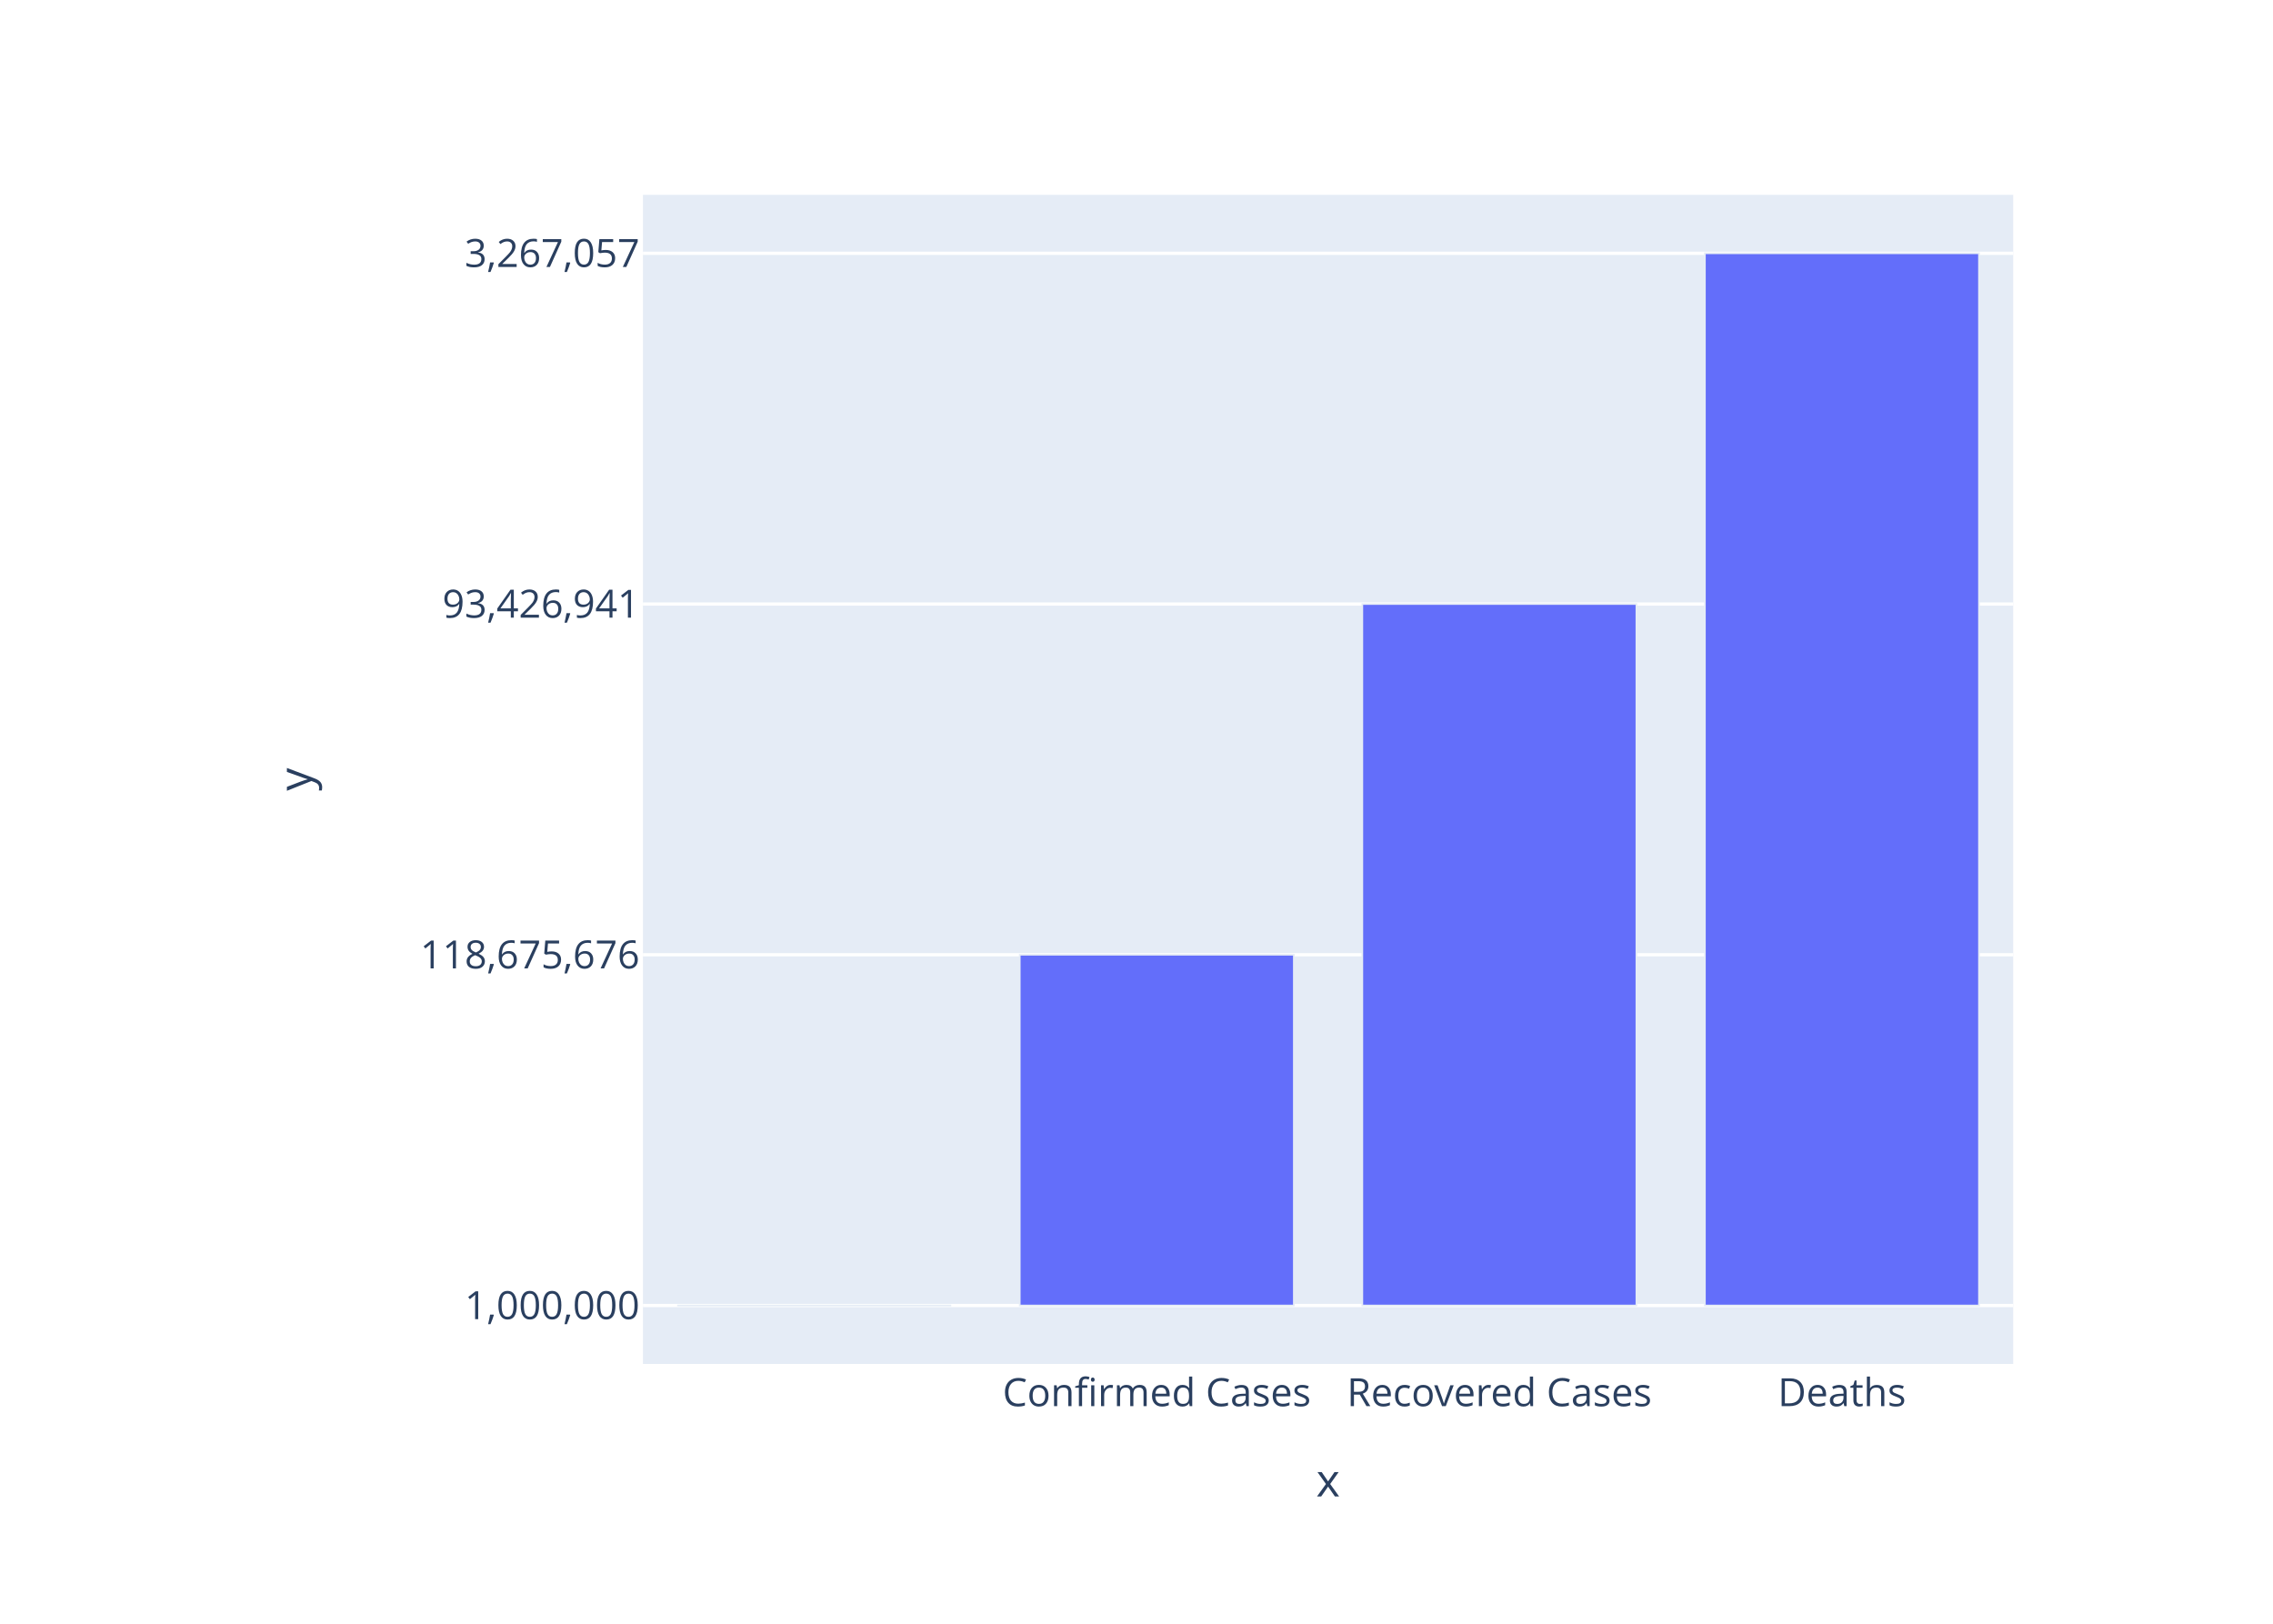
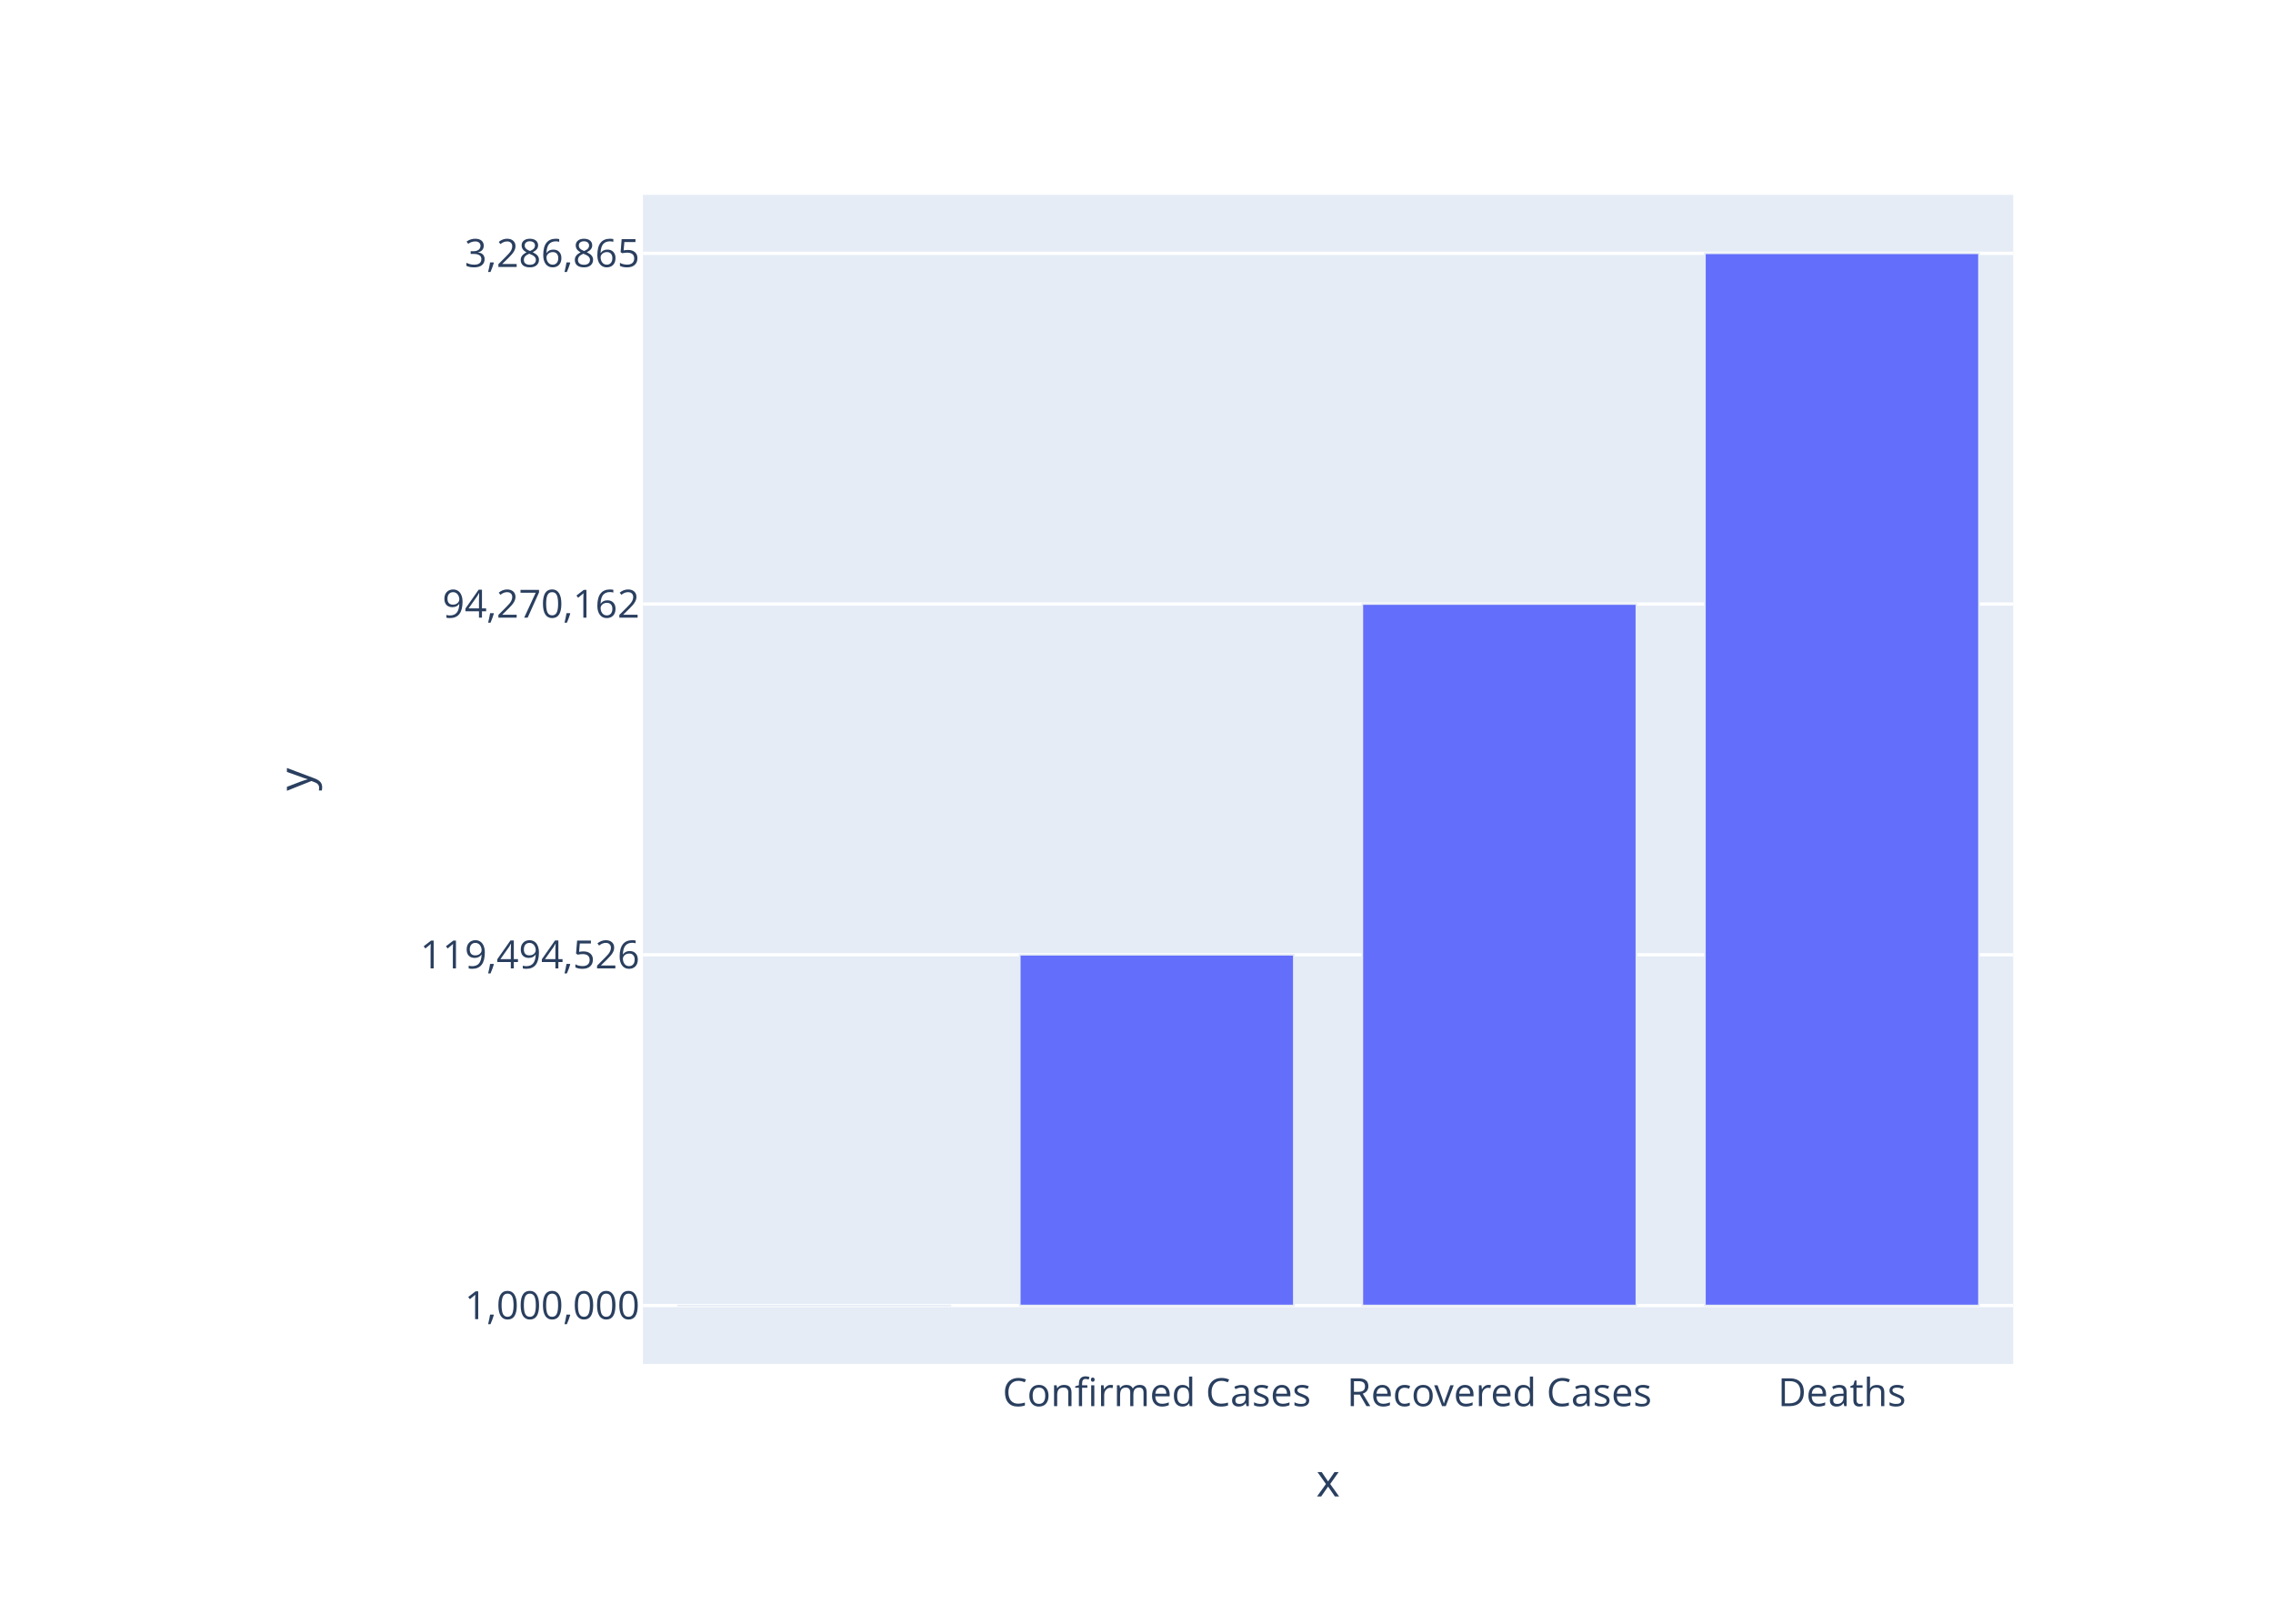
<svg xmlns="http://www.w3.org/2000/svg" class="main-svg" width="700" height="500" style="" viewBox="0 0 700 500">
  <rect x="0" y="0" width="700" height="500" style="fill: rgb(255, 255, 255); fill-opacity: 1;" />
-   <defs id="defs-0d52ce">
+   <defs id="defs-ed4fe3">
    <g class="clips">
-       <clipPath id="clip0d52cexyplot" class="plotclip">
+       <clipPath id="cliped4fe3xyplot" class="plotclip">
        <rect width="422" height="360" />
      </clipPath>
-       <clipPath class="axesclip" id="clip0d52cex">
+       <clipPath class="axesclip" id="cliped4fe3x">
        <rect x="198" y="0" width="422" height="500" />
      </clipPath>
-       <clipPath class="axesclip" id="clip0d52cey">
+       <clipPath class="axesclip" id="cliped4fe3y">
        <rect x="0" y="60" width="700" height="360" />
      </clipPath>
-       <clipPath class="axesclip" id="clip0d52cexy">
+       <clipPath class="axesclip" id="cliped4fe3xy">
        <rect x="198" y="60" width="422" height="360" />
      </clipPath>
    </g>
    <g class="gradients" />
  </defs>
  <g class="bglayer">
    <rect class="bg" x="198" y="60" width="422" height="360" style="fill: rgb(229, 236, 246); fill-opacity: 1; stroke-width: 0;" />
  </g>
  <g class="layer-below">
    <g class="imagelayer" />
    <g class="shapelayer" />
  </g>
  <g class="cartesianlayer">
    <g class="subplot xy">
      <g class="layer-subplot">
        <g class="shapelayer" />
        <g class="imagelayer" />
      </g>
      <g class="gridlayer">
        <g class="x" />
        <g class="y">
          <path class="ygrid crisp" transform="translate(0,402)" d="M198,0h422" style="stroke: rgb(255, 255, 255); stroke-opacity: 1; stroke-width: 1px;" />
          <path class="ygrid crisp" transform="translate(0,294)" d="M198,0h422" style="stroke: rgb(255, 255, 255); stroke-opacity: 1; stroke-width: 1px;" />
          <path class="ygrid crisp" transform="translate(0,186)" d="M198,0h422" style="stroke: rgb(255, 255, 255); stroke-opacity: 1; stroke-width: 1px;" />
          <path class="ygrid crisp" transform="translate(0,78)" d="M198,0h422" style="stroke: rgb(255, 255, 255); stroke-opacity: 1; stroke-width: 1px;" />
        </g>
      </g>
      <g class="zerolinelayer" />
      <path class="xlines-below" />
      <path class="ylines-below" />
      <g class="overlines-below" />
      <g class="xaxislayer-below" />
      <g class="yaxislayer-below" />
      <g class="overaxes-below" />
-       <g class="plot" transform="translate(198,60)" clip-path="url('#clip0d52cexyplot')">
+       <g class="plot" transform="translate(198,60)" clip-path="url('#cliped4fe3xyplot')">
        <g class="barlayer mlayer">
          <g class="trace bars" style="opacity: 1;">
            <g class="points">
              <g class="point">
                <path d="M10.55,342V342H94.95V342Z" style="vector-effect: non-scaling-stroke; opacity: 1; stroke-width: 0.5px; fill: rgb(99, 110, 250); fill-opacity: 1; stroke: rgb(229, 236, 246); stroke-opacity: 1;" />
              </g>
              <g class="point">
                <path d="M116.05,342V234H200.45V342Z" style="vector-effect: non-scaling-stroke; opacity: 1; stroke-width: 0.5px; fill: rgb(99, 110, 250); fill-opacity: 1; stroke: rgb(229, 236, 246); stroke-opacity: 1;" />
              </g>
              <g class="point">
                <path d="M221.55,342V126H305.95V342Z" style="vector-effect: non-scaling-stroke; opacity: 1; stroke-width: 0.5px; fill: rgb(99, 110, 250); fill-opacity: 1; stroke: rgb(229, 236, 246); stroke-opacity: 1;" />
              </g>
              <g class="point">
                <path d="M327.05,342V18H411.45V342Z" style="vector-effect: non-scaling-stroke; opacity: 1; stroke-width: 0.5px; fill: rgb(99, 110, 250); fill-opacity: 1; stroke: rgb(229, 236, 246); stroke-opacity: 1;" />
              </g>
            </g>
          </g>
        </g>
      </g>
      <g class="overplot" />
      <path class="xlines-above crisp" d="M0,0" style="fill: none;" />
      <path class="ylines-above crisp" d="M0,0" style="fill: none;" />
      <g class="overlines-above" />
      <g class="xaxislayer-above">
        <g class="xtick">
          <text text-anchor="middle" x="0" y="433" transform="translate(250.75,0)" style="font-family: 'Open Sans', verdana, arial, sans-serif; font-size: 12px; fill: rgb(42, 63, 95); fill-opacity: 1; white-space: pre;" />
        </g>
        <g class="xtick">
          <text text-anchor="middle" x="0" y="433" transform="translate(356.25,0)" style="font-family: 'Open Sans', verdana, arial, sans-serif; font-size: 12px; fill: rgb(42, 63, 95); fill-opacity: 1; white-space: pre;">Confirmed Cases</text>
        </g>
        <g class="xtick">
          <text text-anchor="middle" x="0" y="433" transform="translate(461.75,0)" style="font-family: 'Open Sans', verdana, arial, sans-serif; font-size: 12px; fill: rgb(42, 63, 95); fill-opacity: 1; white-space: pre;">Recovered Cases</text>
        </g>
        <g class="xtick">
          <text text-anchor="middle" x="0" y="433" transform="translate(567.25,0)" style="font-family: 'Open Sans', verdana, arial, sans-serif; font-size: 12px; fill: rgb(42, 63, 95); fill-opacity: 1; white-space: pre;">Deaths</text>
        </g>
      </g>
      <g class="yaxislayer-above">
        <g class="ytick">
          <text text-anchor="end" x="197" y="4.2" transform="translate(0,402)" style="font-family: 'Open Sans', verdana, arial, sans-serif; font-size: 12px; fill: rgb(42, 63, 95); fill-opacity: 1; white-space: pre;">1,000,000</text>
        </g>
        <g class="ytick">
-           <text text-anchor="end" x="197" y="4.2" transform="translate(0,294)" style="font-family: 'Open Sans', verdana, arial, sans-serif; font-size: 12px; fill: rgb(42, 63, 95); fill-opacity: 1; white-space: pre;">118,675,676</text>
+           <text text-anchor="end" x="197" y="4.2" transform="translate(0,294)" style="font-family: 'Open Sans', verdana, arial, sans-serif; font-size: 12px; fill: rgb(42, 63, 95); fill-opacity: 1; white-space: pre;">119,494,526</text>
        </g>
        <g class="ytick">
-           <text text-anchor="end" x="197" y="4.2" transform="translate(0,186)" style="font-family: 'Open Sans', verdana, arial, sans-serif; font-size: 12px; fill: rgb(42, 63, 95); fill-opacity: 1; white-space: pre;">93,426,941</text>
+           <text text-anchor="end" x="197" y="4.2" transform="translate(0,186)" style="font-family: 'Open Sans', verdana, arial, sans-serif; font-size: 12px; fill: rgb(42, 63, 95); fill-opacity: 1; white-space: pre;">94,270,162</text>
        </g>
        <g class="ytick">
-           <text text-anchor="end" x="197" y="4.2" transform="translate(0,78)" style="font-family: 'Open Sans', verdana, arial, sans-serif; font-size: 12px; fill: rgb(42, 63, 95); fill-opacity: 1; white-space: pre;">3,267,057</text>
+           <text text-anchor="end" x="197" y="4.2" transform="translate(0,78)" style="font-family: 'Open Sans', verdana, arial, sans-serif; font-size: 12px; fill: rgb(42, 63, 95); fill-opacity: 1; white-space: pre;">3,286,865</text>
        </g>
      </g>
      <g class="overaxes-above" />
    </g>
  </g>
  <g class="polarlayer" />
  <g class="ternarylayer" />
  <g class="geolayer" />
  <g class="funnelarealayer" />
  <g class="pielayer" />
  <g class="treemaplayer" />
  <g class="sunburstlayer" />
  <g class="glimages" />
-   <defs id="topdefs-0d52ce">
+   <defs id="topdefs-ed4fe3">
    <g class="clips" />
  </defs>
  <g class="layer-above">
    <g class="imagelayer" />
    <g class="shapelayer" />
  </g>
  <g class="infolayer">
    <g class="g-gtitle" />
    <g class="g-xtitle">
      <text class="xtitle" x="409" y="460.8" text-anchor="middle" style="font-family: 'Open Sans', verdana, arial, sans-serif; font-size: 14px; fill: rgb(42, 63, 95); opacity: 1; font-weight: normal; white-space: pre;">x</text>
    </g>
    <g class="g-ytitle">
      <text class="ytitle" transform="rotate(-90,95.85625,240)" x="95.856" y="240" text-anchor="middle" style="font-family: 'Open Sans', verdana, arial, sans-serif; font-size: 14px; fill: rgb(42, 63, 95); opacity: 1; font-weight: normal; white-space: pre;">y</text>
    </g>
  </g>
</svg>
